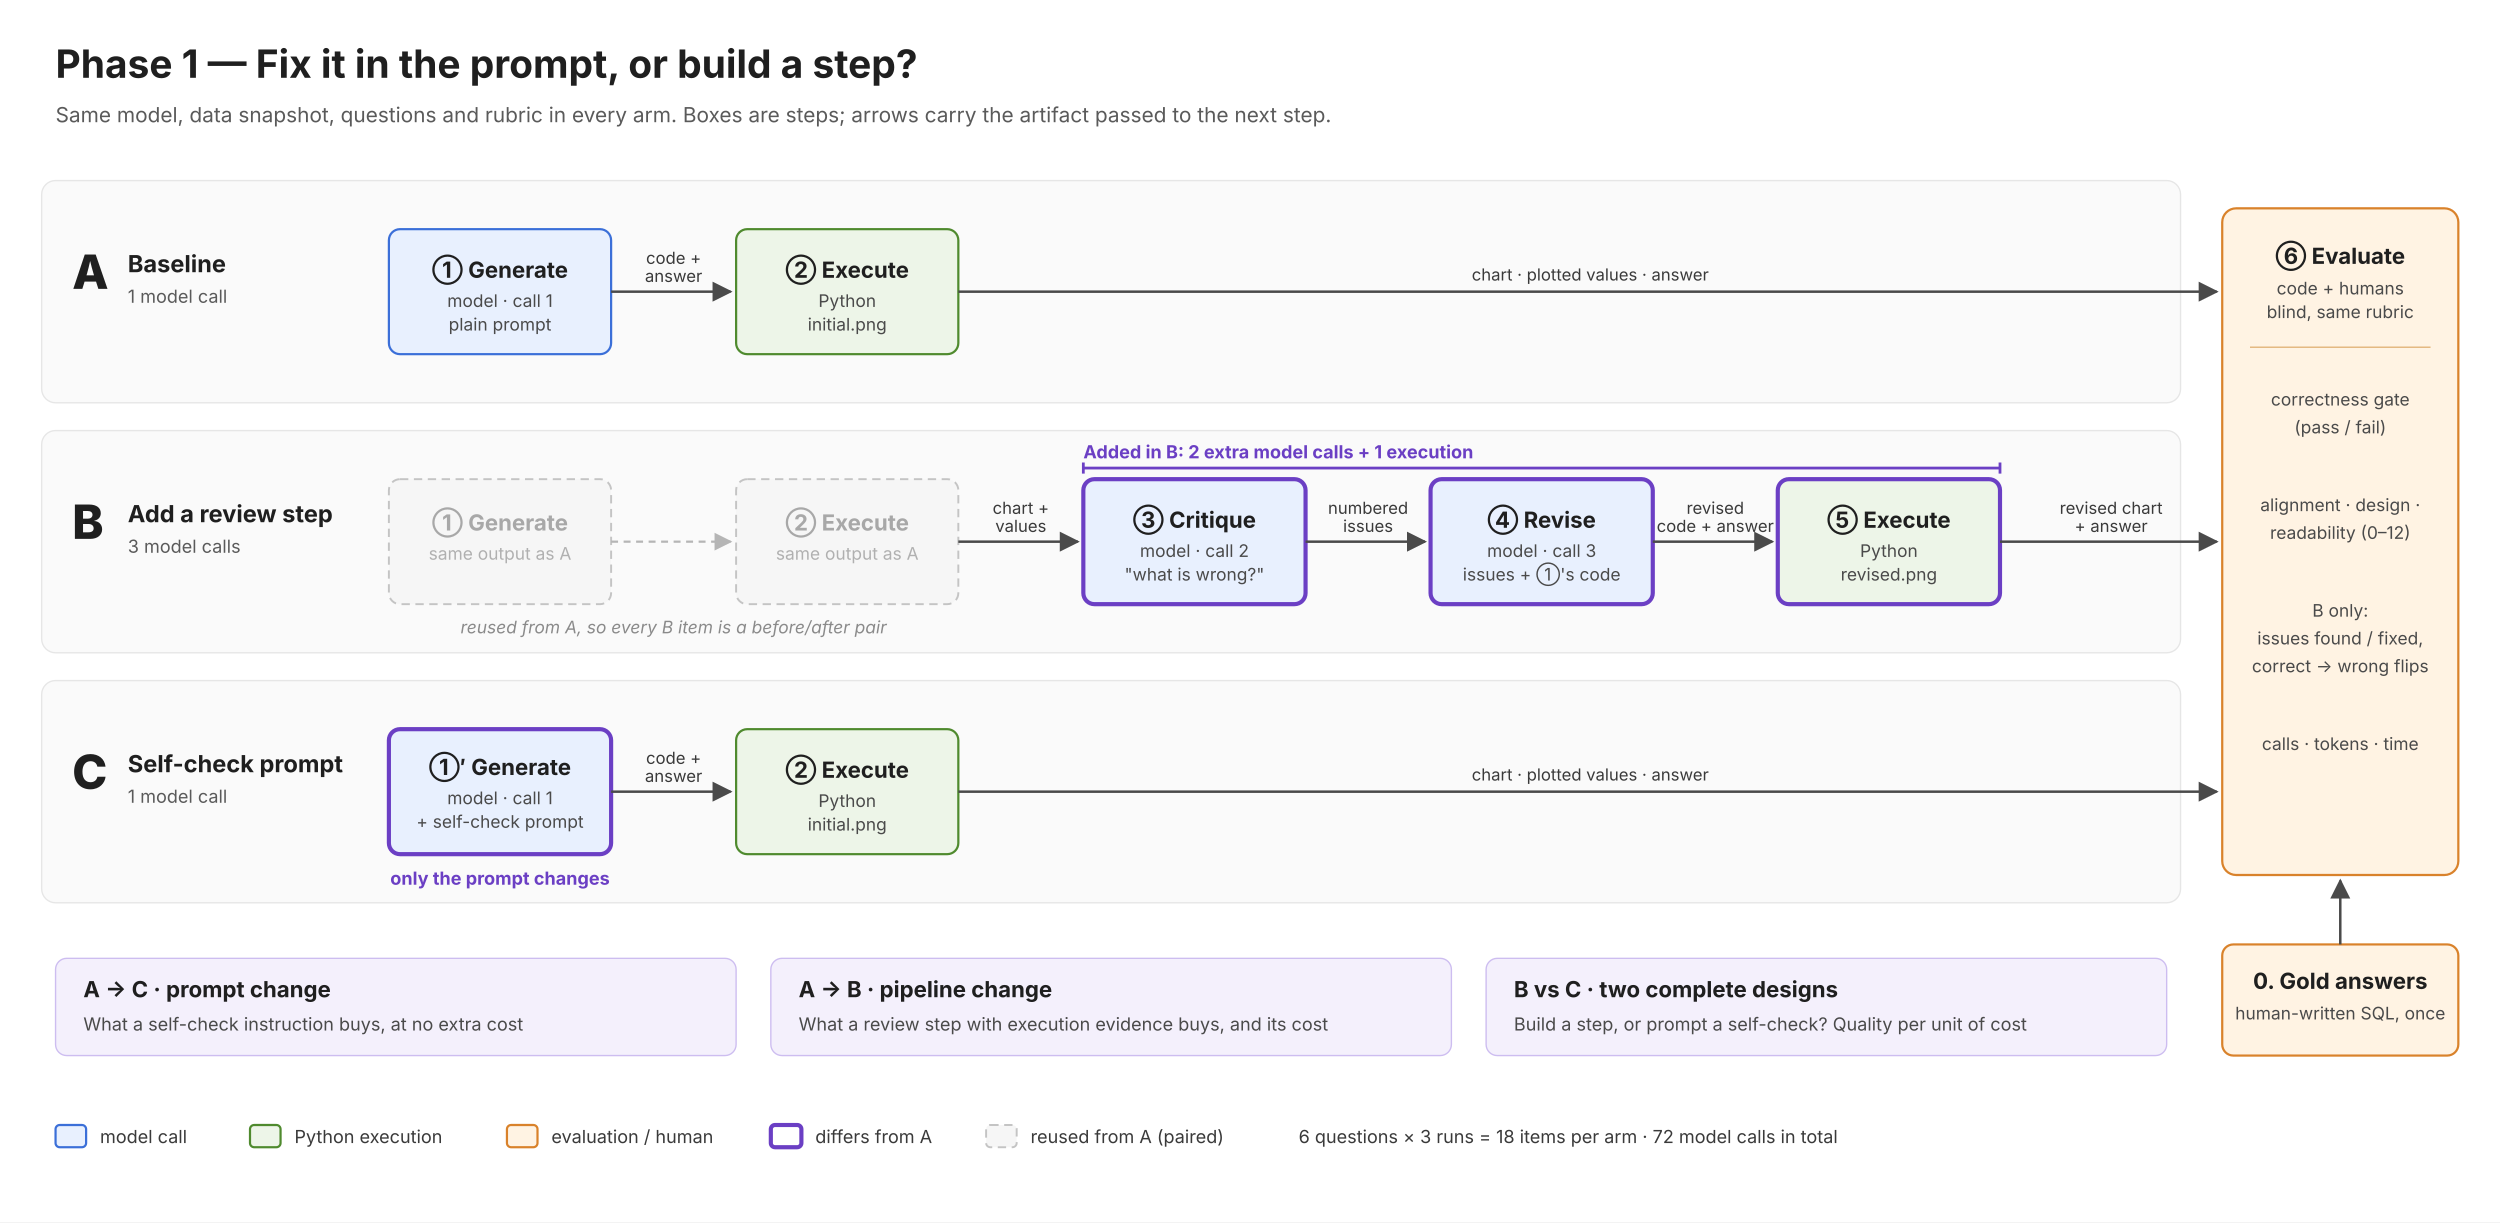
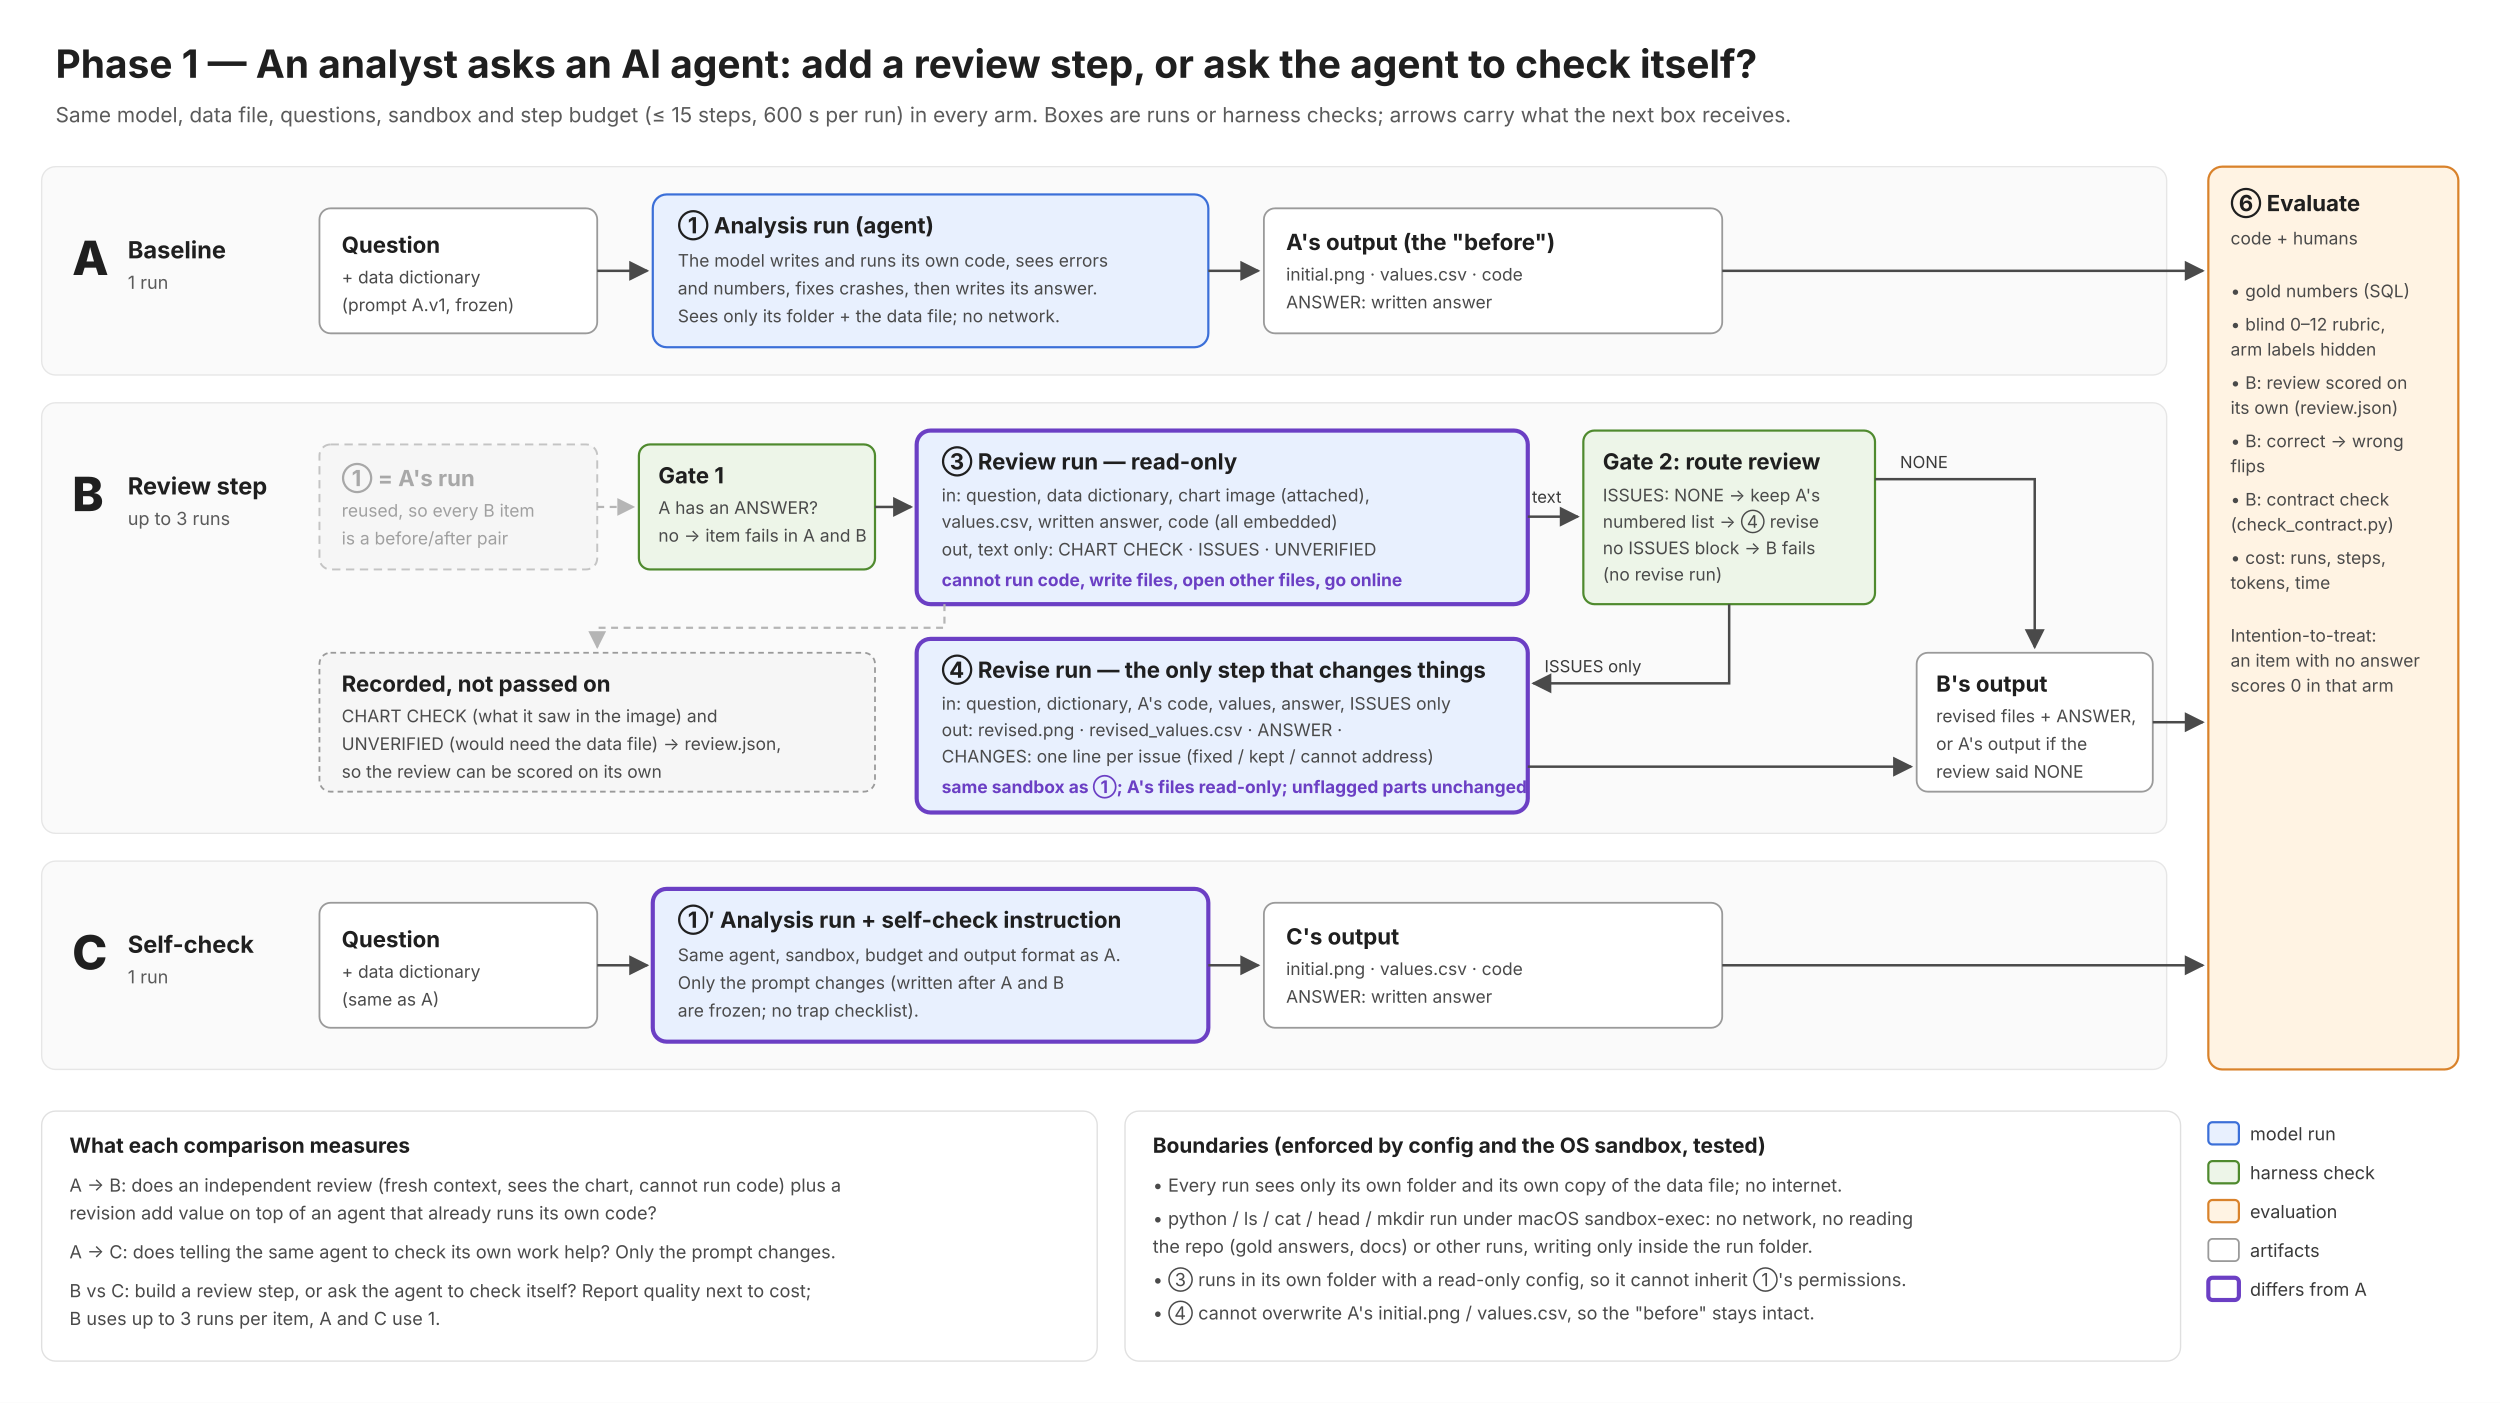
- <svg xmlns="http://www.w3.org/2000/svg" viewBox="0 0 1800 880" width="1800" height="880" font-family="Inter, 'Helvetica Neue', Helvetica, Arial, sans-serif">
+ <svg xmlns="http://www.w3.org/2000/svg" viewBox="0 0 1800 1010" width="1800" height="1010" font-family="Inter, 'Helvetica Neue', Helvetica, Arial, sans-serif">
  <defs>
    <marker id="arrow" viewBox="0 0 10 10" refX="9" refY="5" markerWidth="8" markerHeight="8" orient="auto-start-reverse">
      <path d="M0,0 L10,5 L0,10 z" fill="#4A4A4A" />
    </marker>
    <marker id="arrowGhost" viewBox="0 0 10 10" refX="9" refY="5" markerWidth="8" markerHeight="8" orient="auto-start-reverse">
      <path d="M0,0 L10,5 L0,10 z" fill="#B5B5B5" />
    </marker>
    <style>
      .title { font-size: 28px; font-weight: 700; fill: #1F1F1F; }
      .subtitle { font-size: 15px; fill: #5A5A5A; }
      .laneLetter { font-size: 34px; font-weight: 800; fill: #1F1F1F; }
      .laneName { font-size: 17px; font-weight: 700; fill: #1F1F1F; }
      .laneMeta { font-size: 13px; fill: #5A5A5A; }
      .boxTitle { font-size: 16px; font-weight: 700; fill: #1F1F1F; }
      .boxMeta { font-size: 12.5px; fill: #4A4A4A; }
      .ghostText { font-size: 16px; font-weight: 700; fill: #A8A8A8; }
-       .ghostMeta { font-size: 12.5px; fill: #B0B0B0; }
+       .ghostMeta { font-size: 12.5px; fill: #A0A0A0; }
      .edge { font-size: 12px; fill: #3A3A3A; }
-       .accent { font-size: 13px; font-weight: 700; fill: #6B3FC4; }
-       .note { font-size: 12.5px; fill: #8A8A8A; font-style: italic; }
-       .chipTitle { font-size: 16px; font-weight: 700; fill: #1F1F1F; }
+       .accent { font-size: 12.5px; font-weight: 700; fill: #6B3FC4; }
+       .chipTitle { font-size: 15px; font-weight: 700; fill: #1F1F1F; }
      .chipText { font-size: 13px; fill: #4A4A4A; }
      .legend { font-size: 13px; fill: #3A3A3A; }
+       .io { fill: #FFFFFF; stroke: #9A9A9A; stroke-width: 1.3; }
      .model { fill: #E8F0FE; stroke: #3B6FD8; stroke-width: 1.6; }
      .python { fill: #EDF5E8; stroke: #4F8A2E; stroke-width: 1.6; }
      .human { fill: #FFF3E3; stroke: #D9822B; stroke-width: 1.6; }
      .ghost { fill: #F6F6F6; stroke: #C4C4C4; stroke-width: 1.4; stroke-dasharray: 6 4; }
+       .record { fill: #F6F6F6; stroke: #9A9A9A; stroke-width: 1.3; stroke-dasharray: 4 3; }
      .changed { stroke: #6B3FC4; stroke-width: 3; }
      .line { stroke: #4A4A4A; stroke-width: 1.8; fill: none; }
      .lineGhost { stroke: #B5B5B5; stroke-width: 1.6; fill: none; stroke-dasharray: 5 4; }
    </style>
  </defs>
-   <rect width="1800" height="880" fill="#FFFFFF" />
-   <text class="title" x="40" y="56">Phase 1 — Fix it in the prompt, or build a step?</text>
-   <text class="subtitle" x="40" y="88">Same model, data snapshot, questions and rubric in every arm. Boxes are steps; arrows carry the artifact passed to the next step.</text>
-   <rect x="30" y="130" width="1540" height="160" rx="10" fill="#FAFAFA" stroke="#E6E6E6" />
-   <rect x="30" y="310" width="1540" height="160" rx="10" fill="#FAFAFA" stroke="#E6E6E6" />
-   <rect x="30" y="490" width="1540" height="160" rx="10" fill="#FAFAFA" stroke="#E6E6E6" />
-   <text class="laneLetter" x="52" y="208">A</text>
-   <text class="laneName" x="92" y="196">Baseline</text>
-   <text class="laneMeta" x="92" y="218">1 model call</text>
-   <text class="laneLetter" x="52" y="388">B</text>
-   <text class="laneName" x="92" y="376">Add a review step</text>
-   <text class="laneMeta" x="92" y="398">3 model calls</text>
-   <text class="laneLetter" x="52" y="568">C</text>
-   <text class="laneName" x="92" y="556">Self-check prompt</text>
-   <text class="laneMeta" x="92" y="578">1 model call</text>
-   <rect class="model" x="280" y="165" width="160" height="90" rx="8" />
-   <text class="boxTitle" x="360" y="200" text-anchor="middle">① Generate</text>
-   <text class="boxMeta" x="360" y="221" text-anchor="middle">model · call 1</text>
-   <text class="boxMeta" x="360" y="238" text-anchor="middle">plain prompt</text>
-   <line class="line" x1="440" y1="210" x2="526" y2="210" marker-end="url(#arrow)" />
-   <text class="edge" x="485" y="190" text-anchor="middle">code +</text>
-   <text class="edge" x="485" y="203" text-anchor="middle">answer</text>
-   <rect class="python" x="530" y="165" width="160" height="90" rx="8" />
-   <text class="boxTitle" x="610" y="200" text-anchor="middle">② Execute</text>
-   <text class="boxMeta" x="610" y="221" text-anchor="middle">Python</text>
-   <text class="boxMeta" x="610" y="238" text-anchor="middle">initial.png</text>
-   <line class="line" x1="690" y1="210" x2="1596" y2="210" marker-end="url(#arrow)" />
-   <text class="edge" x="1145" y="202" text-anchor="middle">chart · plotted values · answer</text>
-   <text class="accent" x="780" y="330">Added in B: 2 extra model calls + 1 execution</text>
-   <line x1="780" y1="337" x2="1440" y2="337" stroke="#6B3FC4" stroke-width="2" />
-   <line x1="780" y1="333" x2="780" y2="341" stroke="#6B3FC4" stroke-width="2" />
-   <line x1="1440" y1="333" x2="1440" y2="341" stroke="#6B3FC4" stroke-width="2" />
-   <rect class="ghost" x="280" y="345" width="160" height="90" rx="8" />
-   <text class="ghostText" x="360" y="382" text-anchor="middle">① Generate</text>
-   <text class="ghostMeta" x="360" y="403" text-anchor="middle">same output as A</text>
-   <line class="lineGhost" x1="440" y1="390" x2="526" y2="390" marker-end="url(#arrowGhost)" />
-   <rect class="ghost" x="530" y="345" width="160" height="90" rx="8" />
-   <text class="ghostText" x="610" y="382" text-anchor="middle">② Execute</text>
-   <text class="ghostMeta" x="610" y="403" text-anchor="middle">same output as A</text>
-   <text class="note" x="485" y="456" text-anchor="middle">reused from A, so every B item is a before/after pair</text>
-   <line class="line" x1="690" y1="390" x2="776" y2="390" marker-end="url(#arrow)" />
-   <text class="edge" x="735" y="370" text-anchor="middle">chart +</text>
-   <text class="edge" x="735" y="383" text-anchor="middle">values</text>
-   <rect class="model changed" x="780" y="345" width="160" height="90" rx="8" />
-   <text class="boxTitle" x="860" y="380" text-anchor="middle">③ Critique</text>
-   <text class="boxMeta" x="860" y="401" text-anchor="middle">model · call 2</text>
-   <text class="boxMeta" x="860" y="418" text-anchor="middle">"what is wrong?"</text>
-   <line class="line" x1="940" y1="390" x2="1026" y2="390" marker-end="url(#arrow)" />
-   <text class="edge" x="985" y="370" text-anchor="middle">numbered</text>
-   <text class="edge" x="985" y="383" text-anchor="middle">issues</text>
-   <rect class="model changed" x="1030" y="345" width="160" height="90" rx="8" />
-   <text class="boxTitle" x="1110" y="380" text-anchor="middle">④ Revise</text>
-   <text class="boxMeta" x="1110" y="401" text-anchor="middle">model · call 3</text>
-   <text class="boxMeta" x="1110" y="418" text-anchor="middle">issues + ①'s code</text>
-   <line class="line" x1="1190" y1="390" x2="1276" y2="390" marker-end="url(#arrow)" />
-   <text class="edge" x="1235" y="370" text-anchor="middle">revised</text>
-   <text class="edge" x="1235" y="383" text-anchor="middle">code + answer</text>
-   <rect class="python changed" x="1280" y="345" width="160" height="90" rx="8" />
-   <text class="boxTitle" x="1360" y="380" text-anchor="middle">⑤ Execute</text>
-   <text class="boxMeta" x="1360" y="401" text-anchor="middle">Python</text>
-   <text class="boxMeta" x="1360" y="418" text-anchor="middle">revised.png</text>
-   <line class="line" x1="1440" y1="390" x2="1596" y2="390" marker-end="url(#arrow)" />
-   <text class="edge" x="1520" y="370" text-anchor="middle">revised chart</text>
-   <text class="edge" x="1520" y="383" text-anchor="middle">+ answer</text>
-   <rect class="model changed" x="280" y="525" width="160" height="90" rx="8" />
-   <text class="boxTitle" x="360" y="558" text-anchor="middle">①′ Generate</text>
-   <text class="boxMeta" x="360" y="579" text-anchor="middle">model · call 1</text>
-   <text class="boxMeta" x="360" y="596" text-anchor="middle">+ self-check prompt</text>
-   <text class="accent" x="360" y="637" text-anchor="middle">only the prompt changes</text>
-   <line class="line" x1="440" y1="570" x2="526" y2="570" marker-end="url(#arrow)" />
-   <text class="edge" x="485" y="550" text-anchor="middle">code +</text>
-   <text class="edge" x="485" y="563" text-anchor="middle">answer</text>
-   <rect class="python" x="530" y="525" width="160" height="90" rx="8" />
-   <text class="boxTitle" x="610" y="560" text-anchor="middle">② Execute</text>
-   <text class="boxMeta" x="610" y="581" text-anchor="middle">Python</text>
-   <text class="boxMeta" x="610" y="598" text-anchor="middle">initial.png</text>
-   <line class="line" x1="690" y1="570" x2="1596" y2="570" marker-end="url(#arrow)" />
-   <text class="edge" x="1145" y="562" text-anchor="middle">chart · plotted values · answer</text>
-   <rect class="human" x="1600" y="150" width="170" height="480" rx="10" />
-   <text class="boxTitle" x="1685" y="190" text-anchor="middle">⑥ Evaluate</text>
-   <text class="boxMeta" x="1685" y="212" text-anchor="middle">code + humans</text>
-   <text class="boxMeta" x="1685" y="229" text-anchor="middle">blind, same rubric</text>
-   <line x1="1620" y1="250" x2="1750" y2="250" stroke="#E2B47A" stroke-width="1" />
-   <text class="boxMeta" x="1685" y="292" text-anchor="middle">correctness gate</text>
-   <text class="boxMeta" x="1685" y="312" text-anchor="middle">(pass / fail)</text>
-   <text class="boxMeta" x="1685" y="368" text-anchor="middle">alignment · design ·</text>
-   <text class="boxMeta" x="1685" y="388" text-anchor="middle">readability (0–12)</text>
-   <text class="boxMeta" x="1685" y="444" text-anchor="middle">B only:</text>
-   <text class="boxMeta" x="1685" y="464" text-anchor="middle">issues found / fixed,</text>
-   <text class="boxMeta" x="1685" y="484" text-anchor="middle">correct → wrong flips</text>
-   <text class="boxMeta" x="1685" y="540" text-anchor="middle">calls · tokens · time</text>
-   <rect class="human" x="1600" y="680" width="170" height="80" rx="8" />
-   <text class="boxTitle" x="1685" y="712" text-anchor="middle">0. Gold answers</text>
-   <text class="boxMeta" x="1685" y="734" text-anchor="middle">human-written SQL, once</text>
-   <line class="line" x1="1685" y1="680" x2="1685" y2="634" marker-end="url(#arrow)" />
-   <rect x="40" y="690" width="490" height="70" rx="8" fill="#F4F0FC" stroke="#CDBDF0" />
-   <text class="chipTitle" x="60" y="718">A → C · prompt change</text>
-   <text class="chipText" x="60" y="742">What a self-check instruction buys, at no extra cost</text>
-   <rect x="555" y="690" width="490" height="70" rx="8" fill="#F4F0FC" stroke="#CDBDF0" />
-   <text class="chipTitle" x="575" y="718">A → B · pipeline change</text>
-   <text class="chipText" x="575" y="742">What a review step with execution evidence buys, and its cost</text>
-   <rect x="1070" y="690" width="490" height="70" rx="8" fill="#F4F0FC" stroke="#CDBDF0" />
-   <text class="chipTitle" x="1090" y="718">B vs C · two complete designs</text>
-   <text class="chipText" x="1090" y="742">Build a step, or prompt a self-check? Quality per unit of cost</text>
-   <rect class="model" x="40" y="810" width="22" height="16" rx="3" />
-   <text class="legend" x="72" y="823">model call</text>
-   <rect class="python" x="180" y="810" width="22" height="16" rx="3" />
-   <text class="legend" x="212" y="823">Python execution</text>
-   <rect class="human" x="365" y="810" width="22" height="16" rx="3" />
-   <text class="legend" x="397" y="823">evaluation / human</text>
-   <rect x="555" y="810" width="22" height="16" rx="3" fill="#FFFFFF" stroke="#6B3FC4" stroke-width="3" />
-   <text class="legend" x="587" y="823">differs from A</text>
-   <rect class="ghost" x="710" y="810" width="22" height="16" rx="3" />
-   <text class="legend" x="742" y="823">reused from A (paired)</text>
-   <text class="legend" x="935" y="823">6 questions × 3 runs = 18 items per arm · 72 model calls in total</text>
+   <rect width="1800" height="1010" fill="#FFFFFF" />
+   <text class="title" x="40" y="56">Phase 1 — An analyst asks an AI agent: add a review step, or ask the agent to check itself?</text>
+   <text class="subtitle" x="40" y="88">Same model, data file, questions, sandbox and step budget (≤ 15 steps, 600 s per run) in every arm. Boxes are runs or harness checks; arrows carry what the next box receives.</text>
+   <rect x="30" y="120" width="1530" height="150" rx="10" fill="#FAFAFA" stroke="#E6E6E6" />
+   <rect x="30" y="290" width="1530" height="310" rx="10" fill="#FAFAFA" stroke="#E6E6E6" />
+   <rect x="30" y="620" width="1530" height="150" rx="10" fill="#FAFAFA" stroke="#E6E6E6" />
+   <text class="laneLetter" x="52" y="198">A</text>
+   <text class="laneName" x="92" y="186">Baseline</text>
+   <text class="laneMeta" x="92" y="208">1 run</text>
+   <rect class="io" x="230" y="150" width="200" height="90" rx="8" />
+   <text class="boxTitle" x="246" y="182">Question</text>
+   <text class="boxMeta" x="246" y="204">+ data dictionary</text>
+   <text class="boxMeta" x="246" y="224">(prompt A.v1, frozen)</text>
+   <rect class="model" x="470" y="140" width="400" height="110" rx="10" />
+   <text class="boxTitle" x="488" y="168">① Analysis run (agent)</text>
+   <text class="boxMeta" x="488" y="192">The model writes and runs its own code, sees errors</text>
+   <text class="boxMeta" x="488" y="212">and numbers, fixes crashes, then writes its answer.</text>
+   <text class="boxMeta" x="488" y="232">Sees only its folder + the data file; no network.</text>
+   <rect class="io" x="910" y="150" width="330" height="90" rx="8" />
+   <text class="boxTitle" x="926" y="180">A's output (the "before")</text>
+   <text class="boxMeta" x="926" y="202">initial.png · values.csv · code</text>
+   <text class="boxMeta" x="926" y="222">ANSWER: written answer</text>
+   <path class="line" d="M430,195 L466,195" marker-end="url(#arrow)" />
+   <path class="line" d="M870,195 L906,195" marker-end="url(#arrow)" />
+   <path class="line" d="M1240,195 L1586,195" marker-end="url(#arrow)" />
+   <text class="laneLetter" x="52" y="368">B</text>
+   <text class="laneName" x="92" y="356">Review step</text>
+   <text class="laneMeta" x="92" y="378">up to 3 runs</text>
+   <rect class="ghost" x="230" y="320" width="200" height="90" rx="8" />
+   <text class="ghostText" x="246" y="350">① = A's run</text>
+   <text class="ghostMeta" x="246" y="372">reused, so every B item</text>
+   <text class="ghostMeta" x="246" y="392">is a before/after pair</text>
+   <rect class="python" x="460" y="320" width="170" height="90" rx="8" />
+   <text class="boxTitle" x="474" y="348">Gate 1</text>
+   <text class="boxMeta" x="474" y="370">A has an ANSWER?</text>
+   <text class="boxMeta" x="474" y="390">no → item fails in A and B</text>
+   <rect class="model changed" x="660" y="310" width="440" height="125" rx="10" />
+   <text class="boxTitle" x="678" y="338">③ Review run — read-only</text>
+   <text class="boxMeta" x="678" y="361">in: question, data dictionary, chart image (attached),</text>
+   <text class="boxMeta" x="678" y="380">values.csv, written answer, code (all embedded)</text>
+   <text class="boxMeta" x="678" y="400">out, text only: CHART CHECK · ISSUES · UNVERIFIED</text>
+   <text class="accent" x="678" y="422">cannot run code, write files, open other files, go online</text>
+   <rect class="python" x="1140" y="310" width="210" height="125" rx="8" />
+   <text class="boxTitle" x="1154" y="338">Gate 2: route review</text>
+   <text class="boxMeta" x="1154" y="361">ISSUES: NONE → keep A's</text>
+   <text class="boxMeta" x="1154" y="380">numbered list → ④ revise</text>
+   <text class="boxMeta" x="1154" y="399">no ISSUES block → B fails</text>
+   <text class="boxMeta" x="1154" y="418">(no revise run)</text>
+   <rect class="record" x="230" y="470" width="400" height="100" rx="8" />
+   <text class="boxTitle" x="246" y="498">Recorded, not passed on</text>
+   <text class="boxMeta" x="246" y="520">CHART CHECK (what it saw in the image) and</text>
+   <text class="boxMeta" x="246" y="540">UNVERIFIED (would need the data file) → review.json,</text>
+   <text class="boxMeta" x="246" y="560">so the review can be scored on its own</text>
+   <rect class="model changed" x="660" y="460" width="440" height="125" rx="10" />
+   <text class="boxTitle" x="678" y="488">④ Revise run — the only step that changes things</text>
+   <text class="boxMeta" x="678" y="511">in: question, dictionary, A's code, values, answer, ISSUES only</text>
+   <text class="boxMeta" x="678" y="530">out: revised.png · revised_values.csv · ANSWER ·</text>
+   <text class="boxMeta" x="678" y="549">CHANGES: one line per issue (fixed / kept / cannot address)</text>
+   <text class="accent" x="678" y="571">same sandbox as ①; A's files read-only; unflagged parts unchanged</text>
+   <rect class="io" x="1380" y="470" width="170" height="100" rx="8" />
+   <text class="boxTitle" x="1394" y="498">B's output</text>
+   <text class="boxMeta" x="1394" y="520">revised files + ANSWER,</text>
+   <text class="boxMeta" x="1394" y="540">or A's output if the</text>
+   <text class="boxMeta" x="1394" y="560">review said NONE</text>
+   <path class="lineGhost" d="M430,365 L456,365" marker-end="url(#arrowGhost)" />
+   <path class="line" d="M630,365 L656,365" marker-end="url(#arrow)" />
+   <path class="line" d="M1100,372 L1136,372" marker-end="url(#arrow)" />
+   <text class="edge" x="1103" y="362">text</text>
+   <path class="lineGhost" d="M680,435 L680,452 L430,452 L430,466" marker-end="url(#arrowGhost)" />
+   <path class="line" d="M1245,435 L1245,492 L1104,492" marker-end="url(#arrow)" />
+   <text class="edge" x="1112" y="484">ISSUES only</text>
+   <path class="line" d="M1350,345 L1465,345 L1465,466" marker-end="url(#arrow)" />
+   <text class="edge" x="1368" y="337">NONE</text>
+   <path class="line" d="M1100,552 L1376,552" marker-end="url(#arrow)" />
+   <path class="line" d="M1550,520 L1586,520" marker-end="url(#arrow)" />
+   <text class="laneLetter" x="52" y="698">C</text>
+   <text class="laneName" x="92" y="686">Self-check</text>
+   <text class="laneMeta" x="92" y="708">1 run</text>
+   <rect class="io" x="230" y="650" width="200" height="90" rx="8" />
+   <text class="boxTitle" x="246" y="682">Question</text>
+   <text class="boxMeta" x="246" y="704">+ data dictionary</text>
+   <text class="boxMeta" x="246" y="724">(same as A)</text>
+   <rect class="model changed" x="470" y="640" width="400" height="110" rx="10" />
+   <text class="boxTitle" x="488" y="668">①′ Analysis run + self-check instruction</text>
+   <text class="boxMeta" x="488" y="692">Same agent, sandbox, budget and output format as A.</text>
+   <text class="boxMeta" x="488" y="712">Only the prompt changes (written after A and B</text>
+   <text class="boxMeta" x="488" y="732">are frozen; no trap checklist).</text>
+   <rect class="io" x="910" y="650" width="330" height="90" rx="8" />
+   <text class="boxTitle" x="926" y="680">C's output</text>
+   <text class="boxMeta" x="926" y="702">initial.png · values.csv · code</text>
+   <text class="boxMeta" x="926" y="722">ANSWER: written answer</text>
+   <path class="line" d="M430,695 L466,695" marker-end="url(#arrow)" />
+   <path class="line" d="M870,695 L906,695" marker-end="url(#arrow)" />
+   <path class="line" d="M1240,695 L1586,695" marker-end="url(#arrow)" />
+   <rect class="human" x="1590" y="120" width="180" height="650" rx="10" />
+   <text class="boxTitle" x="1606" y="152">⑥ Evaluate</text>
+   <text class="boxMeta" x="1606" y="176">code + humans</text>
+   <text class="boxMeta" x="1606" y="214">• gold numbers (SQL)</text>
+   <text class="boxMeta" x="1606" y="238">• blind 0–12 rubric,</text>
+   <text class="boxMeta" x="1606" y="256">  arm labels hidden</text>
+   <text class="boxMeta" x="1606" y="280">• B: review scored on</text>
+   <text class="boxMeta" x="1606" y="298">  its own (review.json)</text>
+   <text class="boxMeta" x="1606" y="322">• B: correct → wrong</text>
+   <text class="boxMeta" x="1606" y="340">  flips</text>
+   <text class="boxMeta" x="1606" y="364">• B: contract check</text>
+   <text class="boxMeta" x="1606" y="382">  (check_contract.py)</text>
+   <text class="boxMeta" x="1606" y="406">• cost: runs, steps,</text>
+   <text class="boxMeta" x="1606" y="424">  tokens, time</text>
+   <text class="boxMeta" x="1606" y="462">Intention-to-treat:</text>
+   <text class="boxMeta" x="1606" y="480">an item with no answer</text>
+   <text class="boxMeta" x="1606" y="498">scores 0 in that arm</text>
+   <rect x="30" y="800" width="760" height="180" rx="10" fill="#FFFFFF" stroke="#E0E0E0" />
+   <text class="chipTitle" x="50" y="830">What each comparison measures</text>
+   <text class="chipText" x="50" y="858">A → B: does an independent review (fresh context, sees the chart, cannot run code) plus a</text>
+   <text class="chipText" x="50" y="878">revision add value on top of an agent that already runs its own code?</text>
+   <text class="chipText" x="50" y="906">A → C: does telling the same agent to check its own work help? Only the prompt changes.</text>
+   <text class="chipText" x="50" y="934">B vs C: build a review step, or ask the agent to check itself? Report quality next to cost;</text>
+   <text class="chipText" x="50" y="954">B uses up to 3 runs per item, A and C use 1.</text>
+   <rect x="810" y="800" width="760" height="180" rx="10" fill="#FFFFFF" stroke="#E0E0E0" />
+   <text class="chipTitle" x="830" y="830">Boundaries (enforced by config and the OS sandbox, tested)</text>
+   <text class="chipText" x="830" y="858">• Every run sees only its own folder and its own copy of the data file; no internet.</text>
+   <text class="chipText" x="830" y="882">• python / ls / cat / head / mkdir run under macOS sandbox-exec: no network, no reading</text>
+   <text class="chipText" x="830" y="902">  the repo (gold answers, docs) or other runs, writing only inside the run folder.</text>
+   <text class="chipText" x="830" y="926">• ③ runs in its own folder with a read-only config, so it cannot inherit ①'s permissions.</text>
+   <text class="chipText" x="830" y="950">• ④ cannot overwrite A's initial.png / values.csv, so the "before" stays intact.</text>
+   <rect class="model" x="1590" y="808" width="22" height="16" rx="3" />
+   <text class="legend" x="1620" y="821">model run</text>
+   <rect class="python" x="1590" y="836" width="22" height="16" rx="3" />
+   <text class="legend" x="1620" y="849">harness check</text>
+   <rect class="human" x="1590" y="864" width="22" height="16" rx="3" />
+   <text class="legend" x="1620" y="877">evaluation</text>
+   <rect class="io" x="1590" y="892" width="22" height="16" rx="3" />
+   <text class="legend" x="1620" y="905">artifacts</text>
+   <rect x="1590" y="920" width="22" height="16" rx="3" fill="#FFFFFF" stroke="#6B3FC4" stroke-width="3" />
+   <text class="legend" x="1620" y="933">differs from A</text>
</svg>
